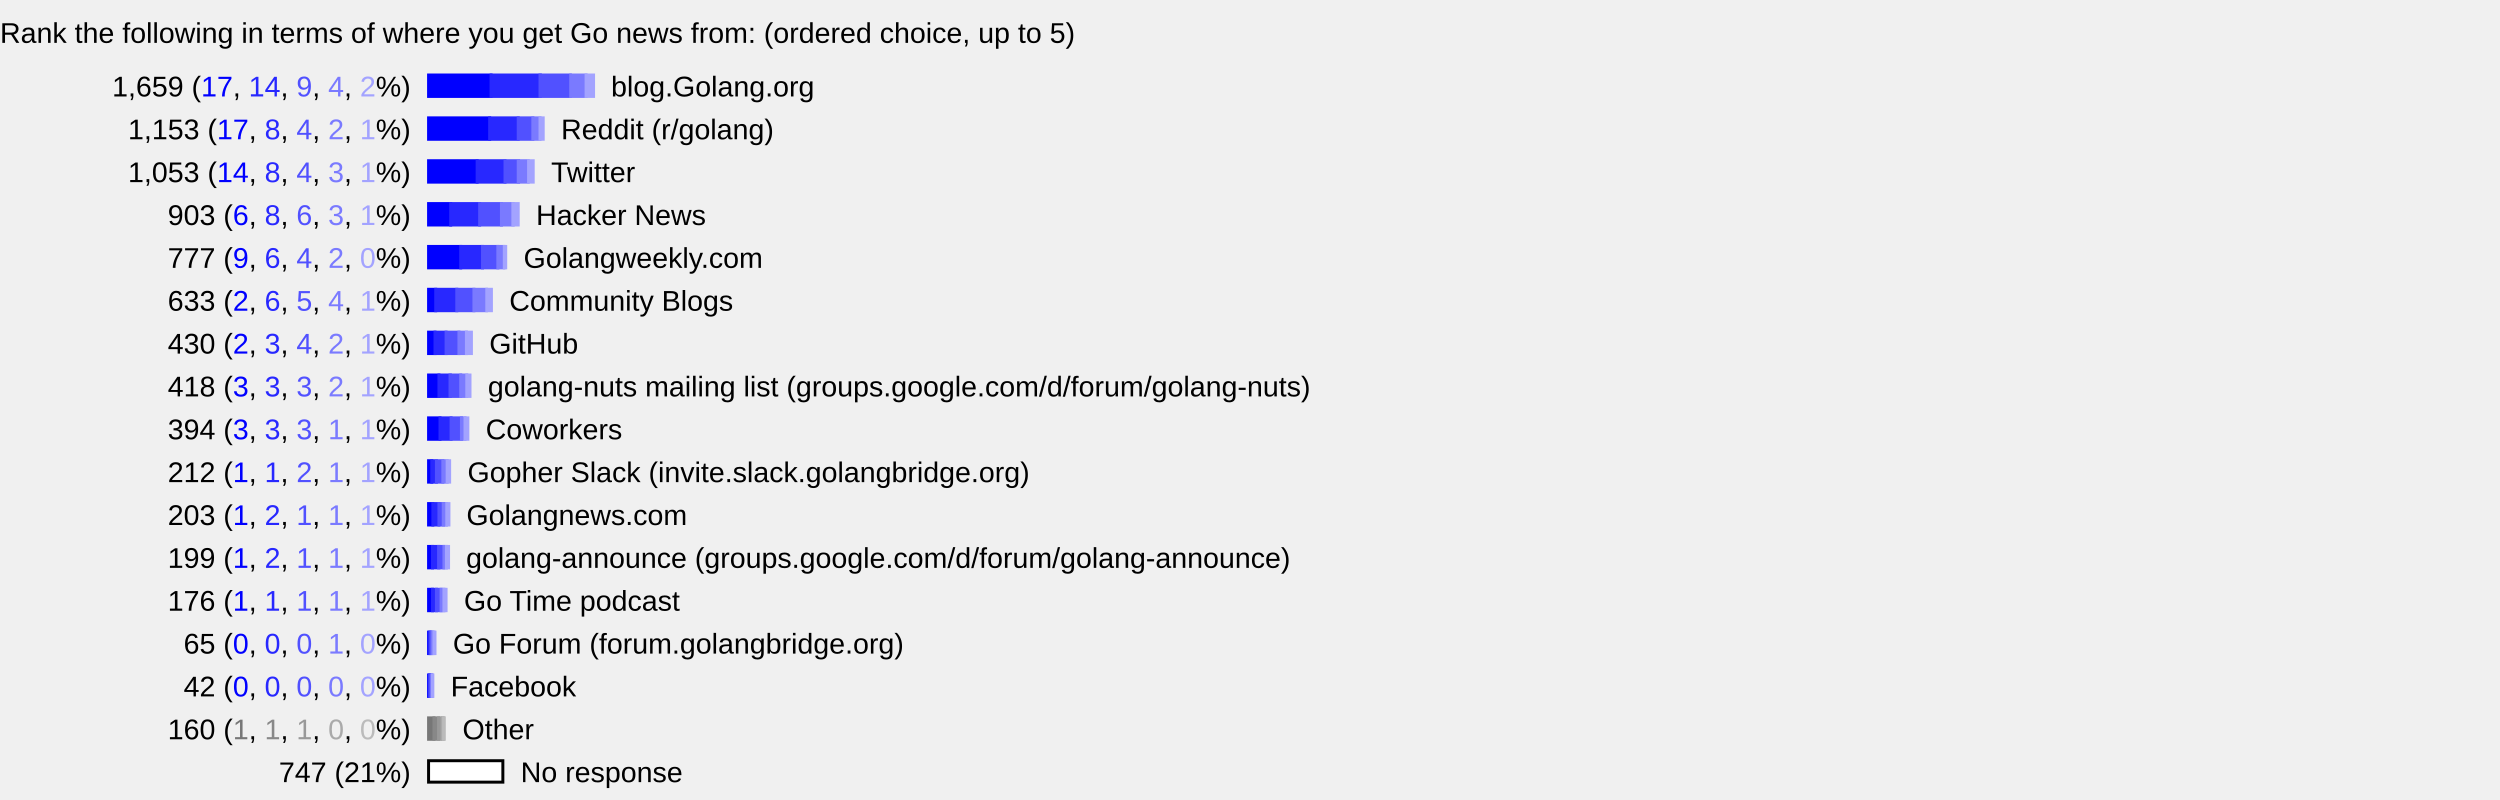
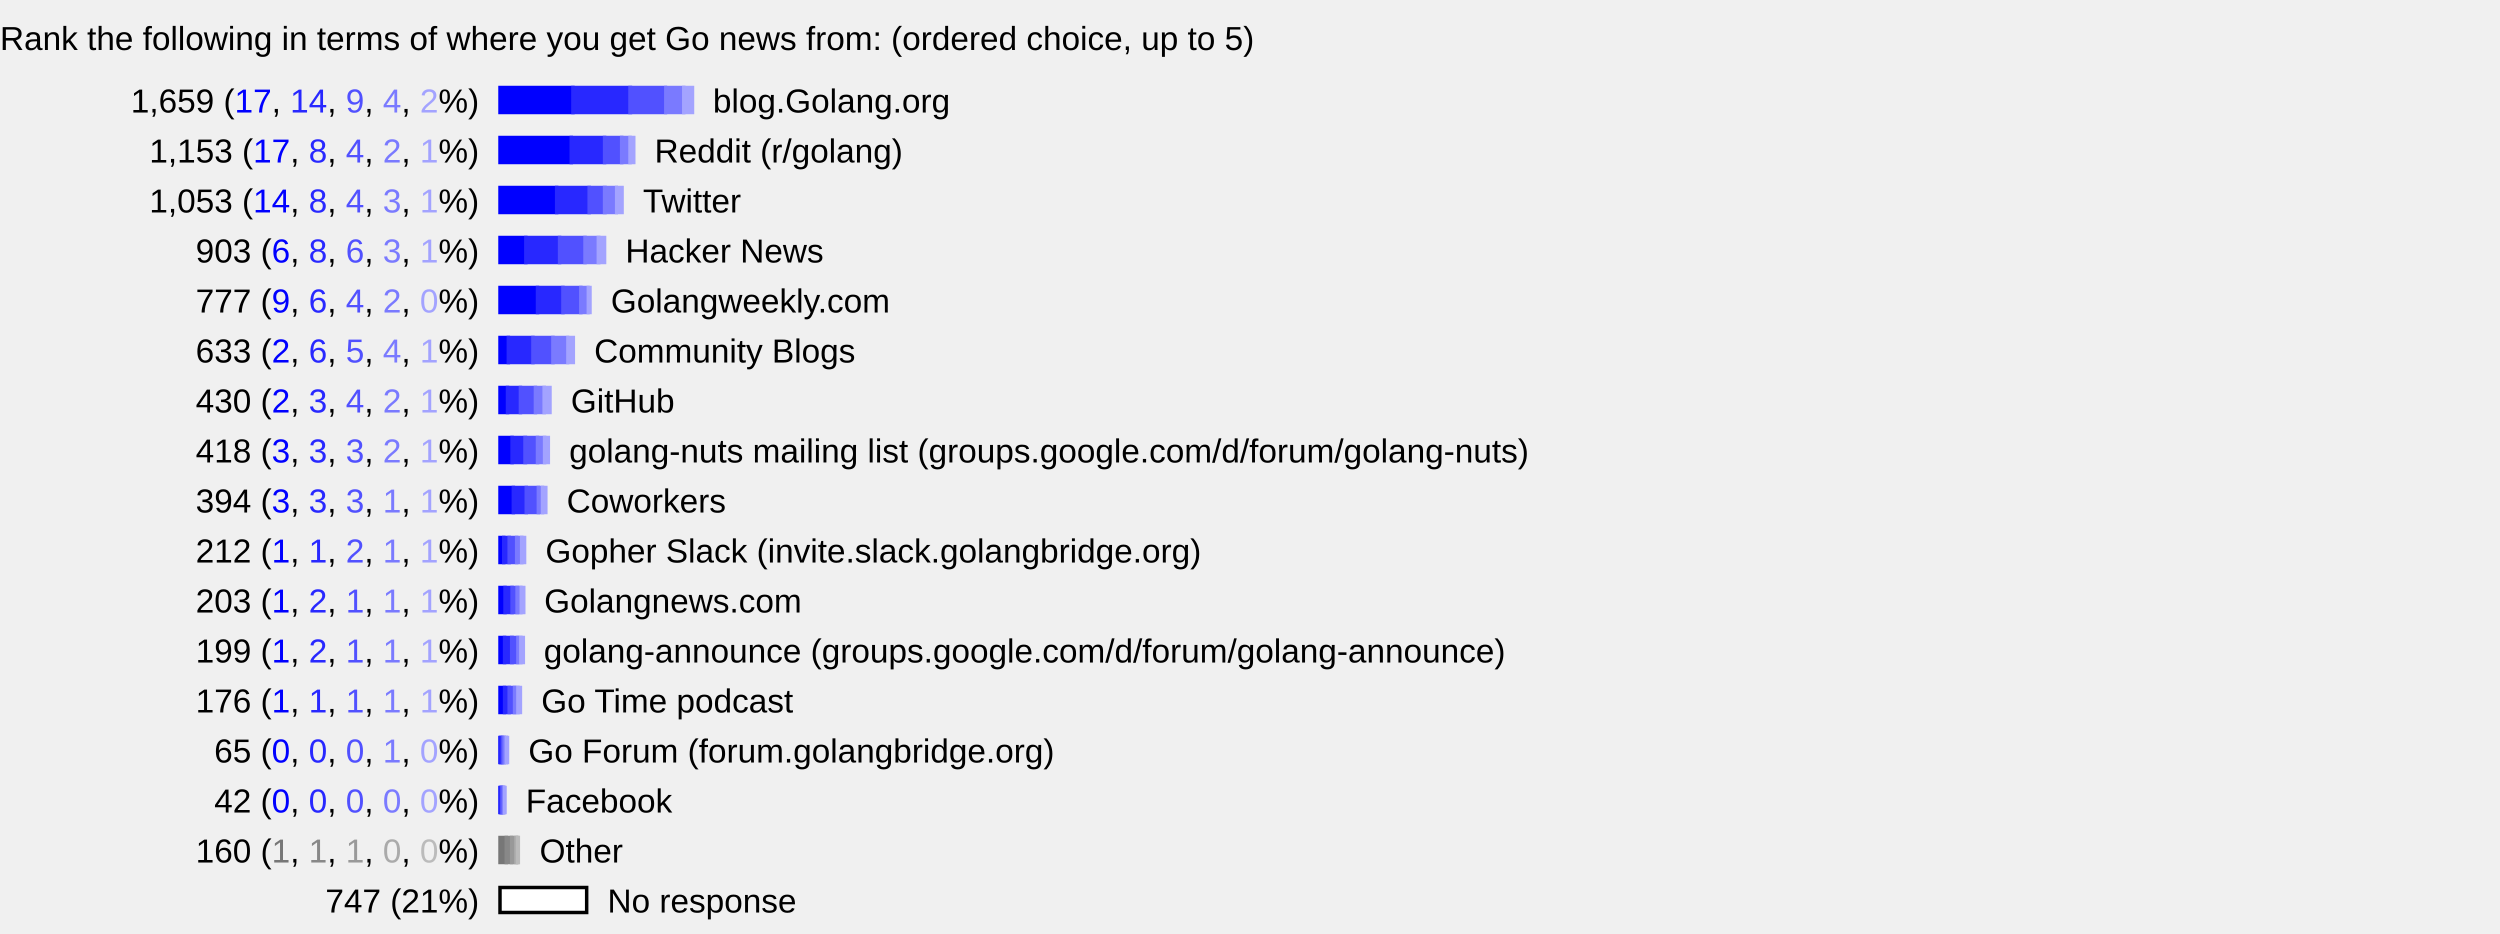
- <svg xmlns="http://www.w3.org/2000/svg" width="70.00em" height="22.40em" version="1.1">
+ <svg xmlns="http://www.w3.org/2000/svg" width="60.00em" height="22.40em" version="1.1">
  <defs>
    <style type="text/css">
      svg {
        font-family: "Helvetica Neue", Arial, sans-serif; /* Helvetica on Mac aka sans-serif has broken U+2007 */
      }
      tspan.size {
        font-size: 0.80em;
      }
      tspan.head {
        font-weight: bold;
      }
      tspan.paren {
        font-weight: normal !important;
      }
    </style>
  </defs>
  <text x="0.00em" y="1.20em" class="head">
    <tspan class="size">Rank the following in terms of where you get Go news from: <tspan class="paren">(ordered choice, up to 5)</tspan>
    </tspan>
  </text>
  <rect x="12.00em" y="2.10em" width="1.75em" height="0.60em" stroke="#0000ff" fill="#0000ff" />
  <rect x="13.75em" y="2.10em" width="1.38em" height="0.60em" stroke="#2828ff" fill="#2828ff" />
  <rect x="15.12em" y="2.10em" width="0.85em" height="0.60em" stroke="#5151ff" fill="#5151ff" />
  <rect x="15.98em" y="2.10em" width="0.43em" height="0.60em" stroke="#7a7aff" fill="#7a7aff" />
  <rect x="16.41em" y="2.10em" width="0.21em" height="0.60em" stroke="#a3a3ff" fill="#a3a3ff" />
  <text x="11.50em" y="2.70em" text-anchor="end">
    <tspan class="size">1,659 (<tspan fill="#0000ff">17</tspan>, <tspan fill="#2828ff">14</tspan>, <tspan fill="#5151ff">9</tspan>, <tspan fill="#7a7aff">4</tspan>, <tspan fill="#a3a3ff">2</tspan>%)</tspan>
  </text>
  <text x="17.11em" y="2.70em">
    <tspan class="size">blog.Golang.org</tspan>
  </text>
  <rect x="12.00em" y="3.30em" width="1.71em" height="0.60em" stroke="#0000ff" fill="#0000ff" />
  <rect x="13.71em" y="3.30em" width="0.80em" height="0.60em" stroke="#2828ff" fill="#2828ff" />
  <rect x="14.51em" y="3.30em" width="0.41em" height="0.60em" stroke="#5151ff" fill="#5151ff" />
  <rect x="14.92em" y="3.30em" width="0.20em" height="0.60em" stroke="#7a7aff" fill="#7a7aff" />
  <rect x="15.12em" y="3.30em" width="0.09em" height="0.60em" stroke="#a3a3ff" fill="#a3a3ff" />
  <text x="11.50em" y="3.90em" text-anchor="end">
    <tspan class="size">1,153 (<tspan fill="#0000ff">17</tspan>, <tspan fill="#2828ff">8</tspan>, <tspan fill="#5151ff">4</tspan>, <tspan fill="#7a7aff">2</tspan>, <tspan fill="#a3a3ff">1</tspan>%)</tspan>
  </text>
  <text x="15.71em" y="3.90em">
    <tspan class="size">Reddit (r/golang)</tspan>
  </text>
  <rect x="12.00em" y="4.50em" width="1.36em" height="0.60em" stroke="#0000ff" fill="#0000ff" />
  <rect x="13.36em" y="4.50em" width="0.78em" height="0.60em" stroke="#2828ff" fill="#2828ff" />
  <rect x="14.14em" y="4.50em" width="0.38em" height="0.60em" stroke="#5151ff" fill="#5151ff" />
  <rect x="14.51em" y="4.50em" width="0.28em" height="0.60em" stroke="#7a7aff" fill="#7a7aff" />
  <rect x="14.80em" y="4.50em" width="0.13em" height="0.60em" stroke="#a3a3ff" fill="#a3a3ff" />
  <text x="11.50em" y="5.10em" text-anchor="end">
    <tspan class="size">1,053 (<tspan fill="#0000ff">14</tspan>, <tspan fill="#2828ff">8</tspan>, <tspan fill="#5151ff">4</tspan>, <tspan fill="#7a7aff">3</tspan>, <tspan fill="#a3a3ff">1</tspan>%)</tspan>
  </text>
  <text x="15.43em" y="5.10em">
    <tspan class="size">Twitter</tspan>
  </text>
  <rect x="12.00em" y="5.70em" width="0.62em" height="0.60em" stroke="#0000ff" fill="#0000ff" />
  <rect x="12.62em" y="5.70em" width="0.81em" height="0.60em" stroke="#2828ff" fill="#2828ff" />
  <rect x="13.43em" y="5.70em" width="0.61em" height="0.60em" stroke="#5151ff" fill="#5151ff" />
  <rect x="14.04em" y="5.70em" width="0.33em" height="0.60em" stroke="#7a7aff" fill="#7a7aff" />
  <rect x="14.36em" y="5.70em" width="0.15em" height="0.60em" stroke="#a3a3ff" fill="#a3a3ff" />
  <text x="11.50em" y="6.30em" text-anchor="end">
    <tspan class="size">903 (<tspan fill="#0000ff">6</tspan>, <tspan fill="#2828ff">8</tspan>, <tspan fill="#5151ff">6</tspan>, <tspan fill="#7a7aff">3</tspan>, <tspan fill="#a3a3ff">1</tspan>%)</tspan>
  </text>
  <text x="15.01em" y="6.30em">
    <tspan class="size">Hacker News</tspan>
  </text>
  <rect x="12.00em" y="6.90em" width="0.90em" height="0.60em" stroke="#0000ff" fill="#0000ff" />
  <rect x="12.90em" y="6.90em" width="0.61em" height="0.60em" stroke="#2828ff" fill="#2828ff" />
  <rect x="13.51em" y="6.90em" width="0.43em" height="0.60em" stroke="#5151ff" fill="#5151ff" />
  <rect x="13.94em" y="6.90em" width="0.17em" height="0.60em" stroke="#7a7aff" fill="#7a7aff" />
  <rect x="14.12em" y="6.90em" width="0.04em" height="0.60em" stroke="#a3a3ff" fill="#a3a3ff" />
  <text x="11.50em" y="7.50em" text-anchor="end">
    <tspan class="size">777 (<tspan fill="#0000ff">9</tspan>, <tspan fill="#2828ff">6</tspan>, <tspan fill="#5151ff">4</tspan>, <tspan fill="#7a7aff">2</tspan>, <tspan fill="#a3a3ff">0</tspan>%)</tspan>
  </text>
  <text x="14.66em" y="7.50em">
    <tspan class="size">Golangweekly.com</tspan>
  </text>
  <rect x="12.00em" y="8.10em" width="0.20em" height="0.60em" stroke="#0000ff" fill="#0000ff" />
  <rect x="12.20em" y="8.10em" width="0.59em" height="0.60em" stroke="#2828ff" fill="#2828ff" />
  <rect x="12.79em" y="8.10em" width="0.48em" height="0.60em" stroke="#5151ff" fill="#5151ff" />
  <rect x="13.27em" y="8.10em" width="0.35em" height="0.60em" stroke="#7a7aff" fill="#7a7aff" />
  <rect x="13.63em" y="8.10em" width="0.13em" height="0.60em" stroke="#a3a3ff" fill="#a3a3ff" />
  <text x="11.50em" y="8.70em" text-anchor="end">
    <tspan class="size">633 (<tspan fill="#0000ff">2</tspan>, <tspan fill="#2828ff">6</tspan>, <tspan fill="#5151ff">5</tspan>, <tspan fill="#7a7aff">4</tspan>, <tspan fill="#a3a3ff">1</tspan>%)</tspan>
  </text>
  <text x="14.26em" y="8.70em">
    <tspan class="size">Community Blogs</tspan>
  </text>
  <rect x="12.00em" y="9.30em" width="0.18em" height="0.60em" stroke="#0000ff" fill="#0000ff" />
  <rect x="12.18em" y="9.30em" width="0.31em" height="0.60em" stroke="#2828ff" fill="#2828ff" />
  <rect x="12.49em" y="9.30em" width="0.36em" height="0.60em" stroke="#5151ff" fill="#5151ff" />
  <rect x="12.85em" y="9.30em" width="0.21em" height="0.60em" stroke="#7a7aff" fill="#7a7aff" />
  <rect x="13.06em" y="9.30em" width="0.14em" height="0.60em" stroke="#a3a3ff" fill="#a3a3ff" />
  <text x="11.50em" y="9.90em" text-anchor="end">
    <tspan class="size">430 (<tspan fill="#0000ff">2</tspan>, <tspan fill="#2828ff">3</tspan>, <tspan fill="#5151ff">4</tspan>, <tspan fill="#7a7aff">2</tspan>, <tspan fill="#a3a3ff">1</tspan>%)</tspan>
  </text>
  <text x="13.70em" y="9.90em">
    <tspan class="size">GitHub</tspan>
  </text>
  <rect x="12.00em" y="10.50em" width="0.29em" height="0.60em" stroke="#0000ff" fill="#0000ff" />
  <rect x="12.29em" y="10.50em" width="0.32em" height="0.60em" stroke="#2828ff" fill="#2828ff" />
  <rect x="12.60em" y="10.50em" width="0.30em" height="0.60em" stroke="#5151ff" fill="#5151ff" />
  <rect x="12.90em" y="10.50em" width="0.17em" height="0.60em" stroke="#7a7aff" fill="#7a7aff" />
  <rect x="13.07em" y="10.50em" width="0.09em" height="0.60em" stroke="#a3a3ff" fill="#a3a3ff" />
  <text x="11.50em" y="11.10em" text-anchor="end">
    <tspan class="size">418 (<tspan fill="#0000ff">3</tspan>, <tspan fill="#2828ff">3</tspan>, <tspan fill="#5151ff">3</tspan>, <tspan fill="#7a7aff">2</tspan>, <tspan fill="#a3a3ff">1</tspan>%)</tspan>
  </text>
  <text x="13.66em" y="11.10em">
    <tspan class="size">golang-nuts mailing list (groups.google.com/d/forum/golang-nuts)</tspan>
  </text>
  <rect x="12.00em" y="11.70em" width="0.32em" height="0.60em" stroke="#0000ff" fill="#0000ff" />
  <rect x="12.32em" y="11.70em" width="0.31em" height="0.60em" stroke="#2828ff" fill="#2828ff" />
  <rect x="12.63em" y="11.70em" width="0.29em" height="0.60em" stroke="#5151ff" fill="#5151ff" />
  <rect x="12.92em" y="11.70em" width="0.10em" height="0.60em" stroke="#7a7aff" fill="#7a7aff" />
  <rect x="13.02em" y="11.70em" width="0.08em" height="0.60em" stroke="#a3a3ff" fill="#a3a3ff" />
  <text x="11.50em" y="12.30em" text-anchor="end">
    <tspan class="size">394 (<tspan fill="#0000ff">3</tspan>, <tspan fill="#2828ff">3</tspan>, <tspan fill="#5151ff">3</tspan>, <tspan fill="#7a7aff">1</tspan>, <tspan fill="#a3a3ff">1</tspan>%)</tspan>
  </text>
  <text x="13.60em" y="12.30em">
    <tspan class="size">Coworkers</tspan>
  </text>
  <rect x="12.00em" y="12.90em" width="0.09em" height="0.60em" stroke="#0000ff" fill="#0000ff" />
  <rect x="12.09em" y="12.90em" width="0.13em" height="0.60em" stroke="#2828ff" fill="#2828ff" />
  <rect x="12.22em" y="12.90em" width="0.18em" height="0.60em" stroke="#5151ff" fill="#5151ff" />
  <rect x="12.40em" y="12.90em" width="0.12em" height="0.60em" stroke="#7a7aff" fill="#7a7aff" />
  <rect x="12.52em" y="12.90em" width="0.07em" height="0.60em" stroke="#a3a3ff" fill="#a3a3ff" />
  <text x="11.50em" y="13.50em" text-anchor="end">
    <tspan class="size">212 (<tspan fill="#0000ff">1</tspan>, <tspan fill="#2828ff">1</tspan>, <tspan fill="#5151ff">2</tspan>, <tspan fill="#7a7aff">1</tspan>, <tspan fill="#a3a3ff">1</tspan>%)</tspan>
  </text>
  <text x="13.09em" y="13.50em">
    <tspan class="size">Gopher Slack (invite.slack.golangbridge.org)</tspan>
  </text>
  <rect x="12.00em" y="14.10em" width="0.12em" height="0.60em" stroke="#0000ff" fill="#0000ff" />
  <rect x="12.12em" y="14.10em" width="0.17em" height="0.60em" stroke="#2828ff" fill="#2828ff" />
  <rect x="12.29em" y="14.10em" width="0.13em" height="0.60em" stroke="#5151ff" fill="#5151ff" />
  <rect x="12.41em" y="14.10em" width="0.09em" height="0.60em" stroke="#7a7aff" fill="#7a7aff" />
  <rect x="12.51em" y="14.10em" width="0.06em" height="0.60em" stroke="#a3a3ff" fill="#a3a3ff" />
  <text x="11.50em" y="14.70em" text-anchor="end">
    <tspan class="size">203 (<tspan fill="#0000ff">1</tspan>, <tspan fill="#2828ff">2</tspan>, <tspan fill="#5151ff">1</tspan>, <tspan fill="#7a7aff">1</tspan>, <tspan fill="#a3a3ff">1</tspan>%)</tspan>
  </text>
  <text x="13.06em" y="14.70em">
    <tspan class="size">Golangnews.com</tspan>
  </text>
  <rect x="12.00em" y="15.30em" width="0.11em" height="0.60em" stroke="#0000ff" fill="#0000ff" />
  <rect x="12.11em" y="15.30em" width="0.18em" height="0.60em" stroke="#2828ff" fill="#2828ff" />
  <rect x="12.28em" y="15.30em" width="0.14em" height="0.60em" stroke="#5151ff" fill="#5151ff" />
  <rect x="12.43em" y="15.30em" width="0.07em" height="0.60em" stroke="#7a7aff" fill="#7a7aff" />
  <rect x="12.50em" y="15.30em" width="0.06em" height="0.60em" stroke="#a3a3ff" fill="#a3a3ff" />
  <text x="11.50em" y="15.90em" text-anchor="end">
    <tspan class="size">199 (<tspan fill="#0000ff">1</tspan>, <tspan fill="#2828ff">2</tspan>, <tspan fill="#5151ff">1</tspan>, <tspan fill="#7a7aff">1</tspan>, <tspan fill="#a3a3ff">1</tspan>%)</tspan>
  </text>
  <text x="13.05em" y="15.90em">
    <tspan class="size">golang-announce (groups.google.com/d/forum/golang-announce)</tspan>
  </text>
  <rect x="12.00em" y="16.50em" width="0.11em" height="0.60em" stroke="#0000ff" fill="#0000ff" />
  <rect x="12.11em" y="16.50em" width="0.11em" height="0.60em" stroke="#2828ff" fill="#2828ff" />
  <rect x="12.22em" y="16.50em" width="0.13em" height="0.60em" stroke="#5151ff" fill="#5151ff" />
  <rect x="12.35em" y="16.50em" width="0.08em" height="0.60em" stroke="#7a7aff" fill="#7a7aff" />
  <rect x="12.43em" y="16.50em" width="0.06em" height="0.60em" stroke="#a3a3ff" fill="#a3a3ff" />
  <text x="11.50em" y="17.10em" text-anchor="end">
    <tspan class="size">176 (<tspan fill="#0000ff">1</tspan>, <tspan fill="#2828ff">1</tspan>, <tspan fill="#5151ff">1</tspan>, <tspan fill="#7a7aff">1</tspan>, <tspan fill="#a3a3ff">1</tspan>%)</tspan>
  </text>
  <text x="12.99em" y="17.10em">
    <tspan class="size">Go Time podcast</tspan>
  </text>
  <rect x="12.00em" y="17.70em" width="0.02em" height="0.60em" stroke="#0000ff" fill="#0000ff" />
  <rect x="12.02em" y="17.70em" width="0.04em" height="0.60em" stroke="#2828ff" fill="#2828ff" />
  <rect x="12.06em" y="17.70em" width="0.04em" height="0.60em" stroke="#5151ff" fill="#5151ff" />
  <rect x="12.10em" y="17.70em" width="0.05em" height="0.60em" stroke="#7a7aff" fill="#7a7aff" />
  <rect x="12.15em" y="17.70em" width="0.03em" height="0.60em" stroke="#a3a3ff" fill="#a3a3ff" />
  <text x="11.50em" y="18.30em" text-anchor="end">
    <tspan class="size">65 (<tspan fill="#0000ff">0</tspan>, <tspan fill="#2828ff">0</tspan>, <tspan fill="#5151ff">0</tspan>, <tspan fill="#7a7aff">1</tspan>, <tspan fill="#a3a3ff">0</tspan>%)</tspan>
  </text>
  <text x="12.68em" y="18.30em">
    <tspan class="size">Go Forum (forum.golangbridge.org)</tspan>
  </text>
  <rect x="12.00em" y="18.90em" width="0.02em" height="0.60em" stroke="#0000ff" fill="#0000ff" />
  <rect x="12.02em" y="18.90em" width="0.02em" height="0.60em" stroke="#2828ff" fill="#2828ff" />
  <rect x="12.04em" y="18.90em" width="0.04em" height="0.60em" stroke="#5151ff" fill="#5151ff" />
  <rect x="12.08em" y="18.90em" width="0.02em" height="0.60em" stroke="#7a7aff" fill="#7a7aff" />
  <rect x="12.11em" y="18.90em" width="0.01em" height="0.60em" stroke="#a3a3ff" fill="#a3a3ff" />
  <text x="11.50em" y="19.50em" text-anchor="end">
    <tspan class="size">42 (<tspan fill="#0000ff">0</tspan>, <tspan fill="#2828ff">0</tspan>, <tspan fill="#5151ff">0</tspan>, <tspan fill="#7a7aff">0</tspan>, <tspan fill="#a3a3ff">0</tspan>%)</tspan>
  </text>
  <text x="12.62em" y="19.50em">
    <tspan class="size">Facebook</tspan>
  </text>
  <rect x="12.00em" y="20.10em" width="0.15em" height="0.60em" stroke="#777777" fill="#777777" />
  <rect x="12.15em" y="20.10em" width="0.13em" height="0.60em" stroke="#888888" fill="#888888" />
  <rect x="12.28em" y="20.10em" width="0.11em" height="0.60em" stroke="#999999" fill="#999999" />
  <rect x="12.38em" y="20.10em" width="0.04em" height="0.60em" stroke="#aaaaaa" fill="#aaaaaa" />
  <rect x="12.42em" y="20.10em" width="0.02em" height="0.60em" stroke="#bbbbbb" fill="#bbbbbb" />
  <text x="11.50em" y="20.70em" text-anchor="end">
    <tspan class="size">160 (<tspan fill="#777777">1</tspan>, <tspan fill="#888888">1</tspan>, <tspan fill="#999999">1</tspan>, <tspan fill="#aaaaaa">0</tspan>, <tspan fill="#bbbbbb">0</tspan>%)</tspan>
  </text>
  <text x="12.95em" y="20.70em">
    <tspan class="size">Other</tspan>
  </text>
  <rect x="12.00em" y="21.30em" width="2.08em" height="0.60em" stroke="black" fill="white" />
  <text x="11.50em" y="21.90em" text-anchor="end">
    <tspan class="size">747 (21%)</tspan>
  </text>
  <text x="14.58em" y="21.90em">
    <tspan class="size">No response</tspan>
  </text>
</svg>
